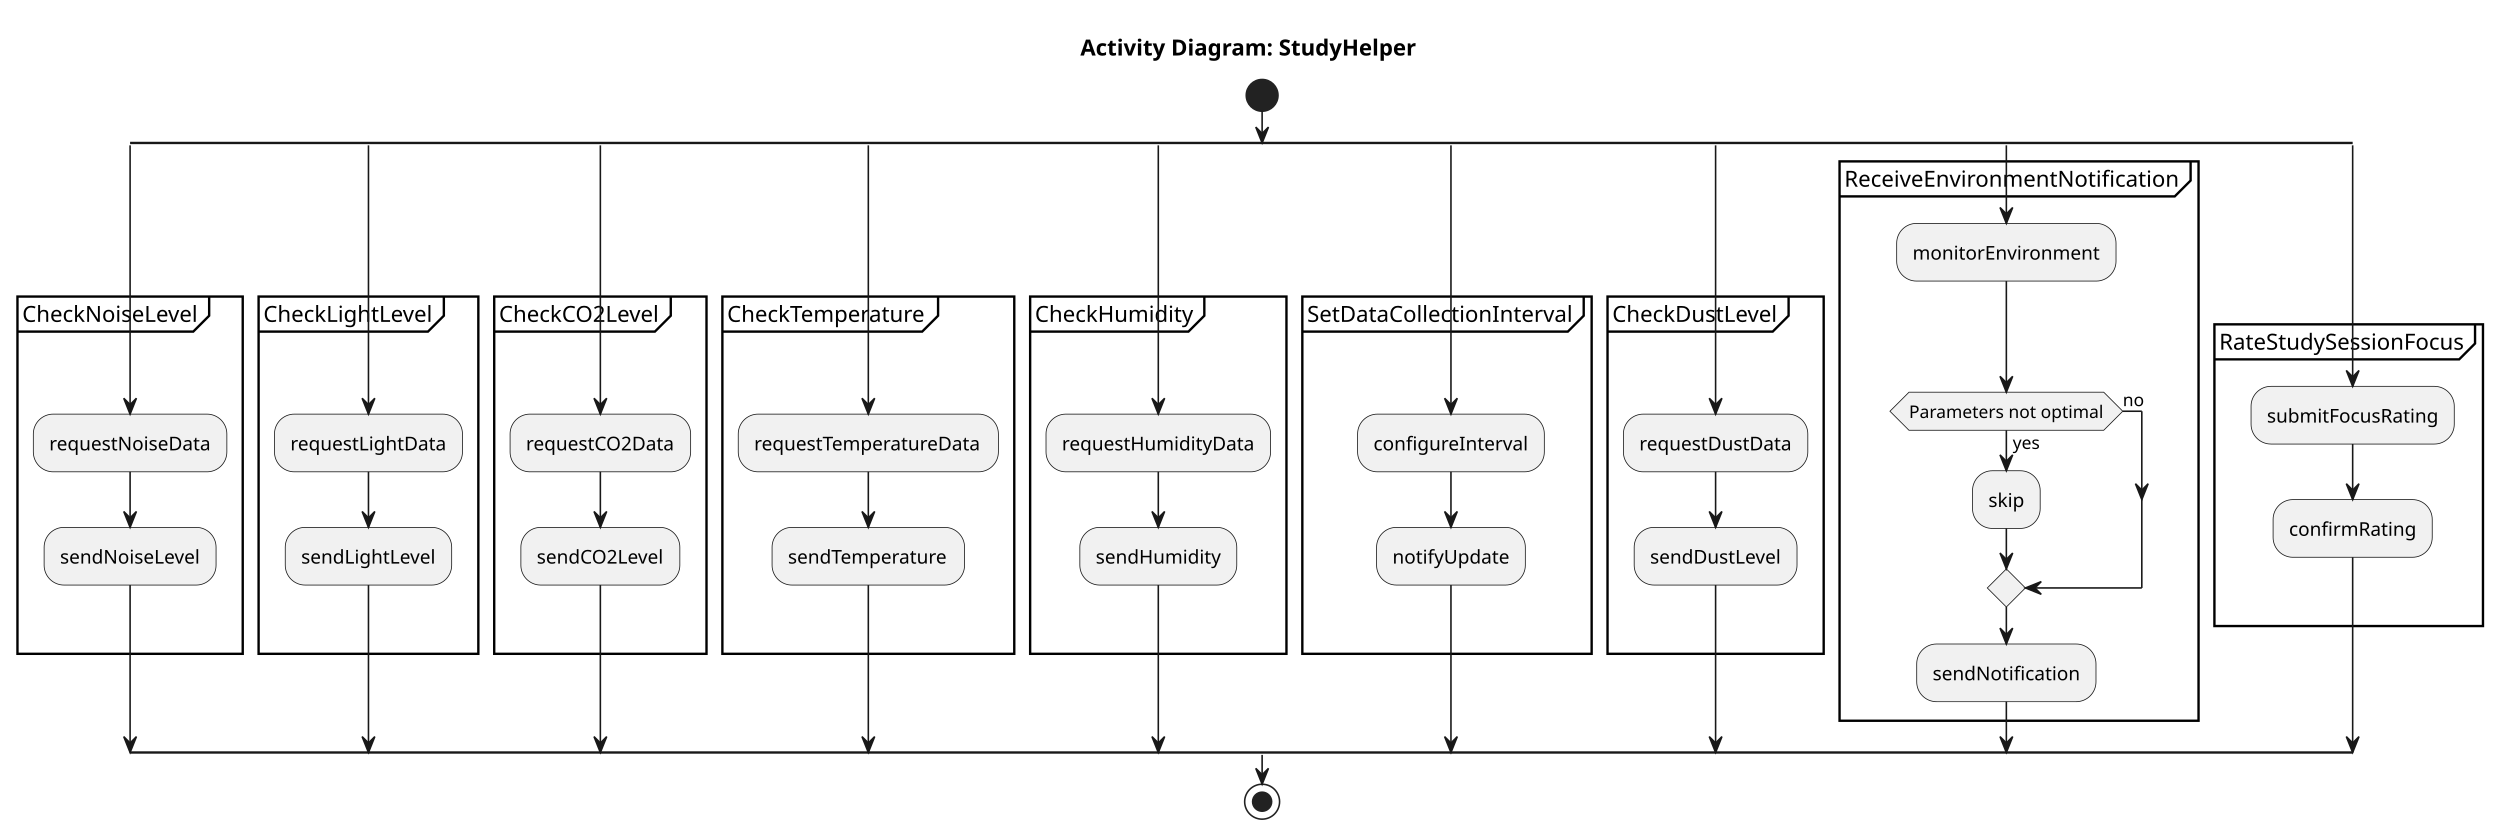
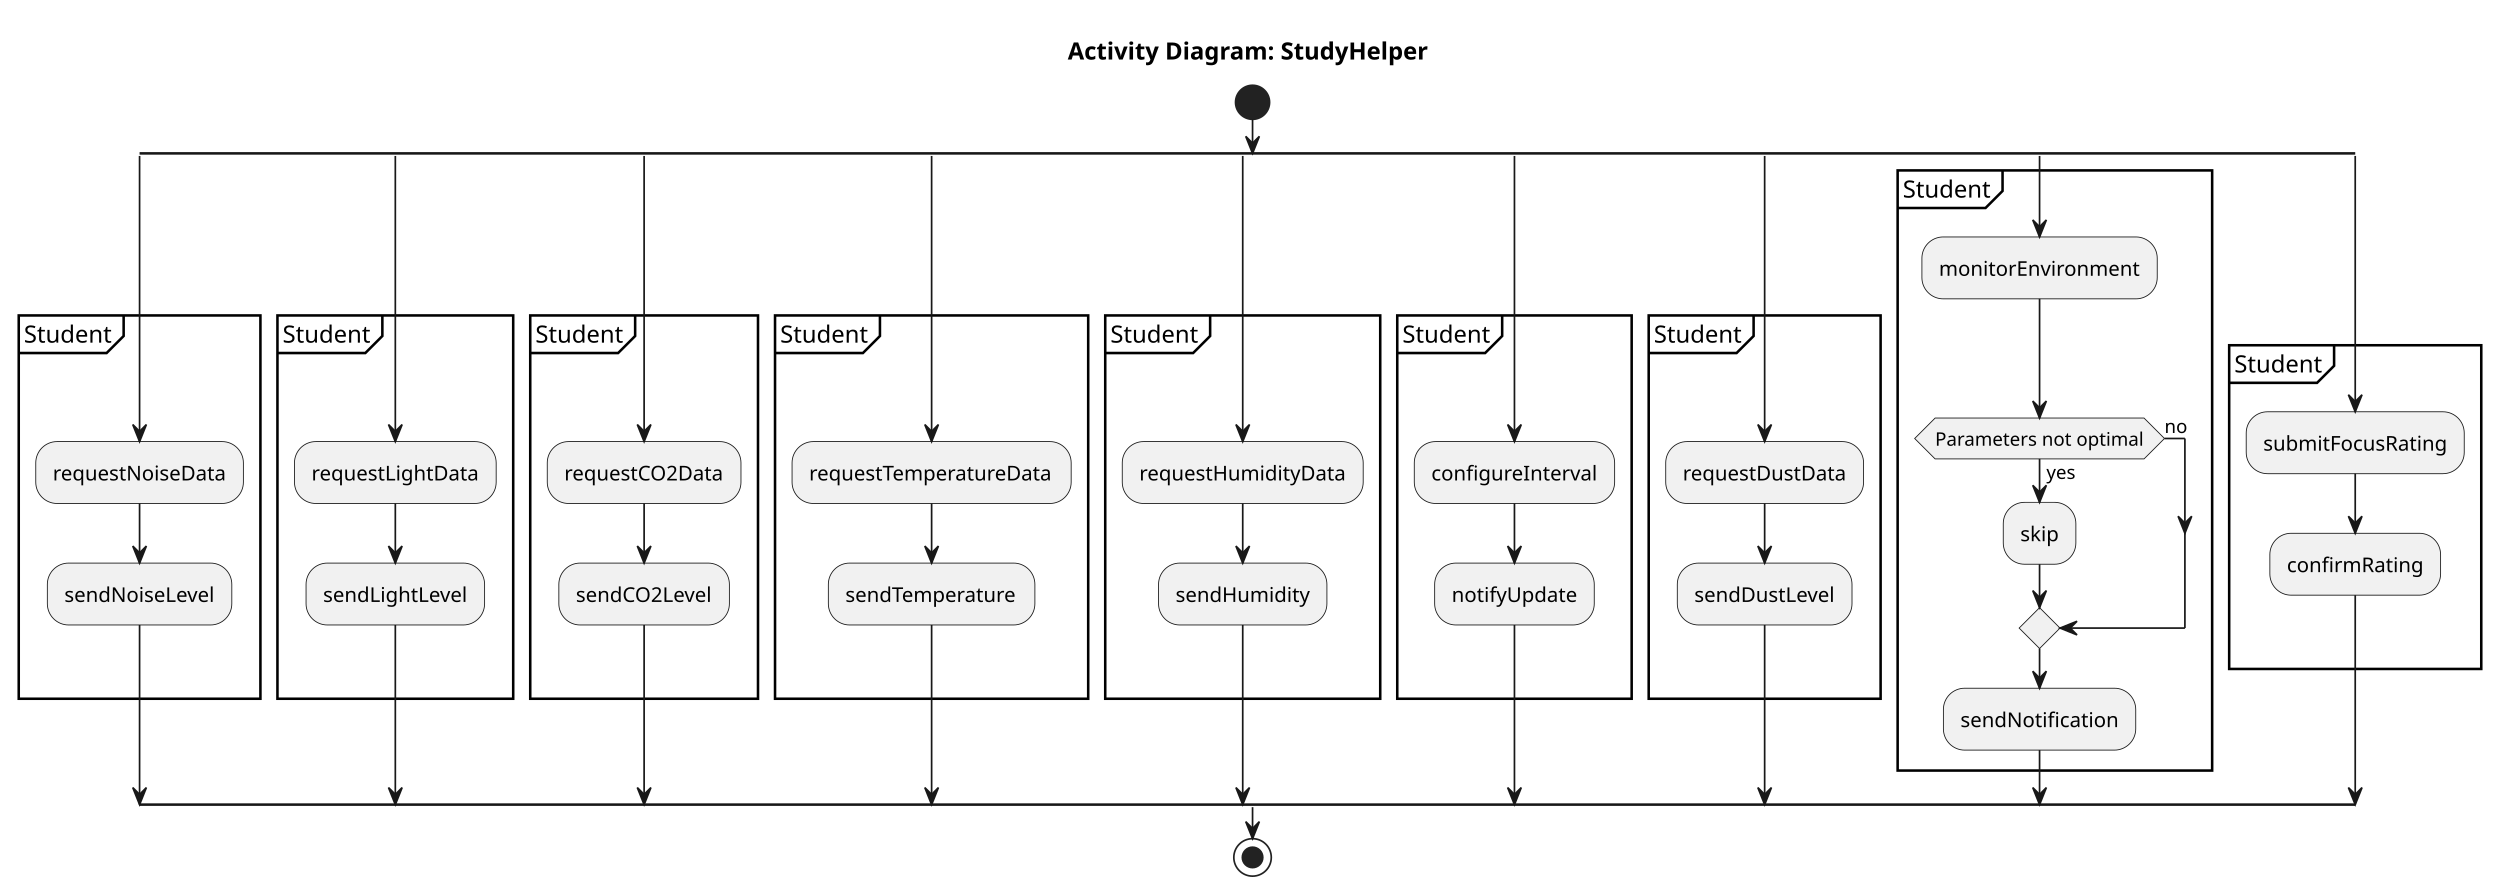
- <svg xmlns="http://www.w3.org/2000/svg" contentStyleType="text/css" data-diagram-type="ACTIVITY" height="527px" preserveAspectRatio="none" style="width:1575px;height:527px;background:#FFFFFF;" version="1.1" viewBox="0 0 1575 527" width="1575px" zoomAndPan="magnify">
+ <svg xmlns="http://www.w3.org/2000/svg" contentStyleType="text/css" data-diagram-type="ACTIVITY" height="525px" preserveAspectRatio="none" style="width:1468px;height:525px;background:#FFFFFF;" version="1.1" viewBox="0 0 1468 525" width="1468px" zoomAndPan="magnify">
  <defs />
  <g>
    <g class="title" data-source-line="3">
-       <text fill="#000000" font-family="sans-serif" font-size="14" font-weight="bold" lengthAdjust="spacing" textLength="211.035" x="680.621" y="34.966">Activity Diagram: StudyHelper</text>
+       <text fill="#000000" font-family="sans-serif" font-size="14" font-weight="bold" lengthAdjust="spacing" textLength="211.035" x="626.982" y="34.966">Activity Diagram: StudyHelper</text>
    </g>
-     <ellipse cx="795.138" cy="60.068" fill="#222222" rx="10" ry="10" style="stroke:#222222;stroke-width:1;" />
-     <line style="stroke:#181818;stroke-width:1.5;" x1="81.958" x2="1482.179" y1="90.068" y2="90.068" />
-     <rect fill="none" height="225.075" style="stroke:#000000;stroke-width:1.5;" width="141.917" x="11" y="186.833" />
-     <path d="M131.768,186.833 L131.768,198.901 L121.767,208.901 L11,208.901" fill="none" style="stroke:#000000;stroke-width:1.5;" />
-     <text fill="#000000" font-family="sans-serif" font-size="14" lengthAdjust="spacing" textLength="110.767" x="14" y="202.799">CheckNoiseLevel</text>
-     <rect fill="#F1F1F1" height="36.344" rx="12.5" ry="12.5" style="stroke:#181818;stroke-width:0.5;" width="121.917" x="21" y="260.901" />
-     <text fill="#000000" font-family="sans-serif" font-size="12" lengthAdjust="spacing" textLength="101.917" x="31" y="283.729">requestNoiseData</text>
-     <rect fill="#F1F1F1" height="36.344" rx="12.5" ry="12.5" style="stroke:#181818;stroke-width:0.5;" width="108.321" x="27.798" y="332.245" />
-     <text fill="#000000" font-family="sans-serif" font-size="12" lengthAdjust="spacing" textLength="88.321" x="37.798" y="355.073">sendNoiseLevel</text>
-     <rect fill="none" height="225.075" style="stroke:#000000;stroke-width:1.5;" width="138.437" x="162.917" y="186.833" />
-     <path d="M279.624,186.833 L279.624,198.901 L269.624,208.901 L162.917,208.901" fill="none" style="stroke:#000000;stroke-width:1.5;" />
-     <text fill="#000000" font-family="sans-serif" font-size="14" lengthAdjust="spacing" textLength="106.708" x="165.917" y="202.799">CheckLightLevel</text>
-     <rect fill="#F1F1F1" height="36.344" rx="12.5" ry="12.5" style="stroke:#181818;stroke-width:0.5;" width="118.437" x="172.917" y="260.901" />
-     <text fill="#000000" font-family="sans-serif" font-size="12" lengthAdjust="spacing" textLength="98.437" x="182.917" y="283.729">requestLightData</text>
-     <rect fill="#F1F1F1" height="36.344" rx="12.5" ry="12.5" style="stroke:#181818;stroke-width:0.5;" width="104.841" x="179.715" y="332.245" />
-     <text fill="#000000" font-family="sans-serif" font-size="12" lengthAdjust="spacing" textLength="84.841" x="189.715" y="355.073">sendLightLevel</text>
-     <rect fill="none" height="225.075" style="stroke:#000000;stroke-width:1.5;" width="133.745" x="311.353" y="186.833" />
-     <path d="M422.587,186.833 L422.587,198.901 L412.587,208.901 L311.353,208.901" fill="none" style="stroke:#000000;stroke-width:1.5;" />
-     <text fill="#000000" font-family="sans-serif" font-size="14" lengthAdjust="spacing" textLength="101.234" x="314.353" y="202.799">CheckCO2Level</text>
-     <rect fill="#F1F1F1" height="36.344" rx="12.5" ry="12.5" style="stroke:#181818;stroke-width:0.5;" width="113.745" x="321.353" y="260.901" />
-     <text fill="#000000" font-family="sans-serif" font-size="12" lengthAdjust="spacing" textLength="93.745" x="331.353" y="283.729">requestCO2Data</text>
-     <rect fill="#F1F1F1" height="36.344" rx="12.5" ry="12.5" style="stroke:#181818;stroke-width:0.5;" width="100.149" x="328.151" y="332.245" />
-     <text fill="#000000" font-family="sans-serif" font-size="12" lengthAdjust="spacing" textLength="80.149" x="338.151" y="355.073">sendCO2Level</text>
-     <rect fill="none" height="225.075" style="stroke:#000000;stroke-width:1.5;" width="183.893" x="455.098" y="186.833" />
-     <path d="M590.986,186.833 L590.986,198.901 L580.986,208.901 L455.098,208.901" fill="none" style="stroke:#000000;stroke-width:1.5;" />
-     <text fill="#000000" font-family="sans-serif" font-size="14" lengthAdjust="spacing" textLength="125.888" x="458.098" y="202.799">CheckTemperature</text>
-     <rect fill="#F1F1F1" height="36.344" rx="12.5" ry="12.5" style="stroke:#181818;stroke-width:0.5;" width="163.893" x="465.098" y="260.901" />
-     <text fill="#000000" font-family="sans-serif" font-size="12" lengthAdjust="spacing" textLength="143.893" x="475.098" y="283.729">requestTemperatureData</text>
-     <rect fill="#F1F1F1" height="36.344" rx="12.5" ry="12.5" style="stroke:#181818;stroke-width:0.5;" width="121.281" x="486.404" y="332.245" />
-     <text fill="#000000" font-family="sans-serif" font-size="12" lengthAdjust="spacing" textLength="101.281" x="496.404" y="355.073">sendTemperature</text>
-     <rect fill="none" height="225.075" style="stroke:#000000;stroke-width:1.5;" width="161.477" x="648.991" y="186.833" />
-     <path d="M758.727,186.833 L758.727,198.901 L748.727,208.901 L648.991,208.901" fill="none" style="stroke:#000000;stroke-width:1.5;" />
-     <text fill="#000000" font-family="sans-serif" font-size="14" lengthAdjust="spacing" textLength="99.736" x="651.991" y="202.799">CheckHumidity</text>
-     <rect fill="#F1F1F1" height="36.344" rx="12.5" ry="12.5" style="stroke:#181818;stroke-width:0.5;" width="141.477" x="658.991" y="260.901" />
-     <text fill="#000000" font-family="sans-serif" font-size="12" lengthAdjust="spacing" textLength="121.477" x="668.991" y="283.729">requestHumidityData</text>
-     <rect fill="#F1F1F1" height="36.344" rx="12.5" ry="12.5" style="stroke:#181818;stroke-width:0.5;" width="98.865" x="680.297" y="332.245" />
-     <text fill="#000000" font-family="sans-serif" font-size="12" lengthAdjust="spacing" textLength="78.865" x="690.297" y="355.073">sendHumidity</text>
-     <rect fill="none" height="225.075" style="stroke:#000000;stroke-width:1.5;" width="182.271" x="820.468" y="186.833" />
-     <path d="M997.739,186.833 L997.739,198.901 L987.739,208.901 L820.468,208.901" fill="none" style="stroke:#000000;stroke-width:1.5;" />
-     <text fill="#000000" font-family="sans-serif" font-size="14" lengthAdjust="spacing" textLength="167.271" x="823.468" y="202.799">SetDataCollectionInterval</text>
-     <rect fill="#F1F1F1" height="36.344" rx="12.5" ry="12.5" style="stroke:#181818;stroke-width:0.5;" width="117.645" x="855.281" y="260.901" />
-     <text fill="#000000" font-family="sans-serif" font-size="12" lengthAdjust="spacing" textLength="97.645" x="865.281" y="283.729">configureInterval</text>
-     <rect fill="#F1F1F1" height="36.344" rx="12.5" ry="12.5" style="stroke:#181818;stroke-width:0.5;" width="93.716" x="867.245" y="332.245" />
-     <text fill="#000000" font-family="sans-serif" font-size="12" lengthAdjust="spacing" textLength="73.716" x="877.245" y="355.073">notifyUpdate</text>
-     <rect fill="none" height="225.075" style="stroke:#000000;stroke-width:1.5;" width="136.181" x="1012.739" y="186.833" />
-     <path d="M1126.815,186.833 L1126.815,198.901 L1116.815,208.901 L1012.739,208.901" fill="none" style="stroke:#000000;stroke-width:1.5;" />
-     <text fill="#000000" font-family="sans-serif" font-size="14" lengthAdjust="spacing" textLength="104.076" x="1015.739" y="202.799">CheckDustLevel</text>
-     <rect fill="#F1F1F1" height="36.344" rx="12.5" ry="12.5" style="stroke:#181818;stroke-width:0.5;" width="116.181" x="1022.739" y="260.901" />
-     <text fill="#000000" font-family="sans-serif" font-size="12" lengthAdjust="spacing" textLength="96.181" x="1032.739" y="283.729">requestDustData</text>
-     <rect fill="#F1F1F1" height="36.344" rx="12.5" ry="12.5" style="stroke:#181818;stroke-width:0.5;" width="102.585" x="1029.537" y="332.245" />
-     <text fill="#000000" font-family="sans-serif" font-size="12" lengthAdjust="spacing" textLength="82.585" x="1039.537" y="355.073">sendDustLevel</text>
-     <rect fill="none" height="352.401" style="stroke:#000000;stroke-width:1.5;" width="226.161" x="1158.92" y="101.67" />
-     <path d="M1380.081,101.67 L1380.081,113.738 L1370.081,123.738 L1158.92,123.738" fill="none" style="stroke:#000000;stroke-width:1.5;" />
-     <text fill="#000000" font-family="sans-serif" font-size="14" lengthAdjust="spacing" textLength="211.161" x="1161.92" y="117.636">ReceiveEnvironmentNotification</text>
-     <rect fill="#F1F1F1" height="36.344" rx="12.5" ry="12.5" style="stroke:#181818;stroke-width:0.5;" width="138.189" x="1194.906" y="140.738" />
-     <text fill="#000000" font-family="sans-serif" font-size="12" lengthAdjust="spacing" textLength="118.189" x="1204.906" y="163.566">monitorEnvironment</text>
-     <rect fill="#F1F1F1" height="36.344" rx="12.5" ry="12.5" style="stroke:#181818;stroke-width:0.5;" width="42.632" x="1242.684" y="296.573" />
-     <text fill="#000000" font-family="sans-serif" font-size="12" lengthAdjust="spacing" textLength="22.632" x="1252.684" y="319.401">skip</text>
-     <polygon fill="#F1F1F1" points="1202.659,247.082,1325.342,247.082,1337.342,259.082,1325.342,271.082,1202.659,271.082,1190.659,259.082,1202.659,247.082" style="stroke:#181818;stroke-width:0.5;" />
-     <text fill="#000000" font-family="sans-serif" font-size="11" lengthAdjust="spacing" textLength="17.083" x="1268.001" y="282.841">yes</text>
-     <text fill="#000000" font-family="sans-serif" font-size="11" lengthAdjust="spacing" textLength="122.682" x="1202.659" y="263.35">Parameters not optimal</text>
-     <text fill="#000000" font-family="sans-serif" font-size="11" lengthAdjust="spacing" textLength="13.453" x="1337.342" y="255.859">no</text>
-     <polygon fill="#F1F1F1" points="1264.001,358.408,1276.001,370.408,1264.001,382.408,1252.001,370.408,1264.001,358.408" style="stroke:#181818;stroke-width:0.5;" />
-     <rect fill="#F1F1F1" height="36.344" rx="12.5" ry="12.5" style="stroke:#181818;stroke-width:0.5;" width="112.941" x="1207.53" y="405.727" />
-     <text fill="#000000" font-family="sans-serif" font-size="12" lengthAdjust="spacing" textLength="92.941" x="1217.53" y="428.555">sendNotification</text>
-     <rect fill="none" height="190.075" style="stroke:#000000;stroke-width:1.5;" width="169.195" x="1395.081" y="204.333" />
-     <path d="M1559.276,204.333 L1559.276,216.401 L1549.276,226.401 L1395.081,226.401" fill="none" style="stroke:#000000;stroke-width:1.5;" />
-     <text fill="#000000" font-family="sans-serif" font-size="14" lengthAdjust="spacing" textLength="154.195" x="1398.081" y="220.299">RateStudySessionFocus</text>
-     <rect fill="#F1F1F1" height="36.344" rx="12.5" ry="12.5" style="stroke:#181818;stroke-width:0.5;" width="128.025" x="1418.166" y="243.401" />
-     <text fill="#000000" font-family="sans-serif" font-size="12" lengthAdjust="spacing" textLength="108.025" x="1428.166" y="266.229">submitFocusRating</text>
-     <rect fill="#F1F1F1" height="36.344" rx="12.5" ry="12.5" style="stroke:#181818;stroke-width:0.5;" width="100.257" x="1432.051" y="314.745" />
-     <text fill="#000000" font-family="sans-serif" font-size="12" lengthAdjust="spacing" textLength="80.257" x="1442.051" y="337.573">confirmRating</text>
-     <line style="stroke:#181818;stroke-width:1.5;" x1="81.958" x2="1482.179" y1="474.071" y2="474.071" />
-     <ellipse cx="795.138" cy="505.071" fill="none" rx="11" ry="11" style="stroke:#222222;stroke-width:1;" />
-     <ellipse cx="795.138" cy="505.071" fill="#222222" rx="6" ry="6" style="stroke:#222222;stroke-width:1;" />
-     <line style="stroke:#181818;stroke-width:1;" x1="81.958" x2="81.958" y1="91.568" y2="260.901" />
-     <polygon fill="#181818" points="77.958,250.901,81.958,260.901,85.958,250.901,81.958,254.901" style="stroke:#181818;stroke-width:1;" />
-     <line style="stroke:#181818;stroke-width:1;" x1="81.958" x2="81.958" y1="297.245" y2="332.245" />
-     <polygon fill="#181818" points="77.958,322.245,81.958,332.245,85.958,322.245,81.958,326.245" style="stroke:#181818;stroke-width:1;" />
-     <line style="stroke:#181818;stroke-width:1;" x1="81.958" x2="81.958" y1="368.589" y2="474.071" />
-     <polygon fill="#181818" points="77.958,464.071,81.958,474.071,85.958,464.071,81.958,468.071" style="stroke:#181818;stroke-width:1;" />
-     <line style="stroke:#181818;stroke-width:1;" x1="232.135" x2="232.135" y1="91.568" y2="260.901" />
-     <polygon fill="#181818" points="228.135,250.901,232.135,260.901,236.135,250.901,232.135,254.901" style="stroke:#181818;stroke-width:1;" />
-     <line style="stroke:#181818;stroke-width:1;" x1="232.135" x2="232.135" y1="297.245" y2="332.245" />
-     <polygon fill="#181818" points="228.135,322.245,232.135,332.245,236.135,322.245,232.135,326.245" style="stroke:#181818;stroke-width:1;" />
-     <line style="stroke:#181818;stroke-width:1;" x1="232.135" x2="232.135" y1="368.589" y2="474.071" />
-     <polygon fill="#181818" points="228.135,464.071,232.135,474.071,236.135,464.071,232.135,468.071" style="stroke:#181818;stroke-width:1;" />
-     <line style="stroke:#181818;stroke-width:1;" x1="378.226" x2="378.226" y1="91.568" y2="260.901" />
-     <polygon fill="#181818" points="374.226,250.901,378.226,260.901,382.226,250.901,378.226,254.901" style="stroke:#181818;stroke-width:1;" />
-     <line style="stroke:#181818;stroke-width:1;" x1="378.226" x2="378.226" y1="297.245" y2="332.245" />
-     <polygon fill="#181818" points="374.226,322.245,378.226,332.245,382.226,322.245,378.226,326.245" style="stroke:#181818;stroke-width:1;" />
-     <line style="stroke:#181818;stroke-width:1;" x1="378.226" x2="378.226" y1="368.589" y2="474.071" />
-     <polygon fill="#181818" points="374.226,464.071,378.226,474.071,382.226,464.071,378.226,468.071" style="stroke:#181818;stroke-width:1;" />
-     <line style="stroke:#181818;stroke-width:1;" x1="547.045" x2="547.045" y1="91.568" y2="260.901" />
-     <polygon fill="#181818" points="543.045,250.901,547.045,260.901,551.045,250.901,547.045,254.901" style="stroke:#181818;stroke-width:1;" />
-     <line style="stroke:#181818;stroke-width:1;" x1="547.045" x2="547.045" y1="297.245" y2="332.245" />
-     <polygon fill="#181818" points="543.045,322.245,547.045,332.245,551.045,322.245,547.045,326.245" style="stroke:#181818;stroke-width:1;" />
-     <line style="stroke:#181818;stroke-width:1;" x1="547.045" x2="547.045" y1="368.589" y2="474.071" />
-     <polygon fill="#181818" points="543.045,464.071,547.045,474.071,551.045,464.071,547.045,468.071" style="stroke:#181818;stroke-width:1;" />
-     <line style="stroke:#181818;stroke-width:1;" x1="729.73" x2="729.73" y1="91.568" y2="260.901" />
-     <polygon fill="#181818" points="725.73,250.901,729.73,260.901,733.73,250.901,729.73,254.901" style="stroke:#181818;stroke-width:1;" />
-     <line style="stroke:#181818;stroke-width:1;" x1="729.73" x2="729.73" y1="297.245" y2="332.245" />
-     <polygon fill="#181818" points="725.73,322.245,729.73,332.245,733.73,322.245,729.73,326.245" style="stroke:#181818;stroke-width:1;" />
-     <line style="stroke:#181818;stroke-width:1;" x1="729.73" x2="729.73" y1="368.589" y2="474.071" />
-     <polygon fill="#181818" points="725.73,464.071,729.73,474.071,733.73,464.071,729.73,468.071" style="stroke:#181818;stroke-width:1;" />
-     <line style="stroke:#181818;stroke-width:1;" x1="914.104" x2="914.104" y1="91.568" y2="260.901" />
-     <polygon fill="#181818" points="910.104,250.901,914.104,260.901,918.104,250.901,914.104,254.901" style="stroke:#181818;stroke-width:1;" />
-     <line style="stroke:#181818;stroke-width:1;" x1="914.104" x2="914.104" y1="297.245" y2="332.245" />
-     <polygon fill="#181818" points="910.104,322.245,914.104,332.245,918.104,322.245,914.104,326.245" style="stroke:#181818;stroke-width:1;" />
-     <line style="stroke:#181818;stroke-width:1;" x1="914.104" x2="914.104" y1="368.589" y2="474.071" />
-     <polygon fill="#181818" points="910.104,464.071,914.104,474.071,918.104,464.071,914.104,468.071" style="stroke:#181818;stroke-width:1;" />
-     <line style="stroke:#181818;stroke-width:1;" x1="1080.83" x2="1080.83" y1="91.568" y2="260.901" />
-     <polygon fill="#181818" points="1076.83,250.901,1080.83,260.901,1084.83,250.901,1080.83,254.901" style="stroke:#181818;stroke-width:1;" />
-     <line style="stroke:#181818;stroke-width:1;" x1="1080.83" x2="1080.83" y1="297.245" y2="332.245" />
-     <polygon fill="#181818" points="1076.83,322.245,1080.83,332.245,1084.83,322.245,1080.83,326.245" style="stroke:#181818;stroke-width:1;" />
-     <line style="stroke:#181818;stroke-width:1;" x1="1080.83" x2="1080.83" y1="368.589" y2="474.071" />
-     <polygon fill="#181818" points="1076.83,464.071,1080.83,474.071,1084.83,464.071,1080.83,468.071" style="stroke:#181818;stroke-width:1;" />
-     <line style="stroke:#181818;stroke-width:1;" x1="1264.001" x2="1264.001" y1="177.082" y2="247.082" />
-     <polygon fill="#181818" points="1260.001,237.082,1264.001,247.082,1268.001,237.082,1264.001,241.082" style="stroke:#181818;stroke-width:1;" />
-     <line style="stroke:#181818;stroke-width:1;" x1="1264.001" x2="1264.001" y1="271.082" y2="296.573" />
-     <polygon fill="#181818" points="1260.001,286.573,1264.001,296.573,1268.001,286.573,1264.001,290.573" style="stroke:#181818;stroke-width:1;" />
-     <line style="stroke:#181818;stroke-width:1;" x1="1337.342" x2="1349.342" y1="259.082" y2="259.082" />
-     <polygon fill="#181818" points="1345.342,304.745,1349.342,314.745,1353.342,304.745,1349.342,308.745" style="stroke:#181818;stroke-width:1;" />
-     <line style="stroke:#181818;stroke-width:1;" x1="1349.342" x2="1349.342" y1="259.082" y2="370.408" />
-     <line style="stroke:#181818;stroke-width:1;" x1="1349.342" x2="1276.001" y1="370.408" y2="370.408" />
-     <polygon fill="#181818" points="1286.001,366.408,1276.001,370.408,1286.001,374.408,1282.001,370.408" style="stroke:#181818;stroke-width:1;" />
-     <line style="stroke:#181818;stroke-width:1;" x1="1264.001" x2="1264.001" y1="332.917" y2="358.408" />
-     <polygon fill="#181818" points="1260.001,348.408,1264.001,358.408,1268.001,348.408,1264.001,352.408" style="stroke:#181818;stroke-width:1;" />
-     <line style="stroke:#181818;stroke-width:1;" x1="1264.001" x2="1264.001" y1="382.408" y2="405.727" />
-     <polygon fill="#181818" points="1260.001,395.727,1264.001,405.727,1268.001,395.727,1264.001,399.727" style="stroke:#181818;stroke-width:1;" />
-     <line style="stroke:#181818;stroke-width:1;" x1="1264.001" x2="1264.001" y1="442.071" y2="474.071" />
-     <polygon fill="#181818" points="1260.001,464.071,1264.001,474.071,1268.001,464.071,1264.001,468.071" style="stroke:#181818;stroke-width:1;" />
-     <line style="stroke:#181818;stroke-width:1;" x1="1482.179" x2="1482.179" y1="279.745" y2="314.745" />
-     <polygon fill="#181818" points="1478.179,304.745,1482.179,314.745,1486.179,304.745,1482.179,308.745" style="stroke:#181818;stroke-width:1;" />
-     <line style="stroke:#181818;stroke-width:1;" x1="1482.179" x2="1482.179" y1="351.089" y2="474.071" />
-     <polygon fill="#181818" points="1478.179,464.071,1482.179,474.071,1486.179,464.071,1482.179,468.071" style="stroke:#181818;stroke-width:1;" />
-     <line style="stroke:#181818;stroke-width:1;" x1="1264.001" x2="1264.001" y1="91.568" y2="140.738" />
-     <polygon fill="#181818" points="1260.001,130.738,1264.001,140.738,1268.001,130.738,1264.001,134.738" style="stroke:#181818;stroke-width:1;" />
-     <line style="stroke:#181818;stroke-width:1;" x1="1482.179" x2="1482.179" y1="91.568" y2="243.401" />
-     <polygon fill="#181818" points="1478.179,233.401,1482.179,243.401,1486.179,233.401,1482.179,237.401" style="stroke:#181818;stroke-width:1;" />
-     <line style="stroke:#181818;stroke-width:1;" x1="795.138" x2="795.138" y1="70.068" y2="90.068" />
-     <polygon fill="#181818" points="791.138,80.068,795.138,90.068,799.138,80.068,795.138,84.068" style="stroke:#181818;stroke-width:1;" />
-     <line style="stroke:#181818;stroke-width:1;" x1="795.138" x2="795.138" y1="475.571" y2="494.071" />
-     <polygon fill="#181818" points="791.138,484.071,795.138,494.071,799.138,484.071,795.138,488.071" style="stroke:#181818;stroke-width:1;" />
+     <ellipse cx="735.5" cy="60.068" fill="#222222" rx="10" ry="10" style="stroke:#222222;stroke-width:1;" />
+     <line style="stroke:#181818;stroke-width:1.5;" x1="81.958" x2="1382.988" y1="90.068" y2="90.068" />
+     <rect fill="none" height="225.075" style="stroke:#000000;stroke-width:1.5;" width="141.917" x="11" y="185.231" />
+     <path d="M72.604,185.231 L72.604,197.299 L62.604,207.299 L11,207.299" fill="none" style="stroke:#000000;stroke-width:1.5;" />
+     <text fill="#000000" font-family="sans-serif" font-size="14" lengthAdjust="spacing" textLength="51.604" x="14" y="201.197">Student</text>
+     <rect fill="#F1F1F1" height="36.344" rx="12.5" ry="12.5" style="stroke:#181818;stroke-width:0.5;" width="121.917" x="21" y="259.299" />
+     <text fill="#000000" font-family="sans-serif" font-size="12" lengthAdjust="spacing" textLength="101.917" x="31" y="282.127">requestNoiseData</text>
+     <rect fill="#F1F1F1" height="36.344" rx="12.5" ry="12.5" style="stroke:#181818;stroke-width:0.5;" width="108.321" x="27.798" y="330.643" />
+     <text fill="#000000" font-family="sans-serif" font-size="12" lengthAdjust="spacing" textLength="88.321" x="37.798" y="353.471">sendNoiseLevel</text>
+     <rect fill="none" height="225.075" style="stroke:#000000;stroke-width:1.5;" width="138.437" x="162.917" y="185.231" />
+     <path d="M224.52,185.231 L224.52,197.299 L214.52,207.299 L162.917,207.299" fill="none" style="stroke:#000000;stroke-width:1.5;" />
+     <text fill="#000000" font-family="sans-serif" font-size="14" lengthAdjust="spacing" textLength="51.604" x="165.917" y="201.197">Student</text>
+     <rect fill="#F1F1F1" height="36.344" rx="12.5" ry="12.5" style="stroke:#181818;stroke-width:0.5;" width="118.437" x="172.917" y="259.299" />
+     <text fill="#000000" font-family="sans-serif" font-size="12" lengthAdjust="spacing" textLength="98.437" x="182.917" y="282.127">requestLightData</text>
+     <rect fill="#F1F1F1" height="36.344" rx="12.5" ry="12.5" style="stroke:#181818;stroke-width:0.5;" width="104.841" x="179.715" y="330.643" />
+     <text fill="#000000" font-family="sans-serif" font-size="12" lengthAdjust="spacing" textLength="84.841" x="189.715" y="353.471">sendLightLevel</text>
+     <rect fill="none" height="225.075" style="stroke:#000000;stroke-width:1.5;" width="133.745" x="311.353" y="185.231" />
+     <path d="M372.957,185.231 L372.957,197.299 L362.957,207.299 L311.353,207.299" fill="none" style="stroke:#000000;stroke-width:1.5;" />
+     <text fill="#000000" font-family="sans-serif" font-size="14" lengthAdjust="spacing" textLength="51.604" x="314.353" y="201.197">Student</text>
+     <rect fill="#F1F1F1" height="36.344" rx="12.5" ry="12.5" style="stroke:#181818;stroke-width:0.5;" width="113.745" x="321.353" y="259.299" />
+     <text fill="#000000" font-family="sans-serif" font-size="12" lengthAdjust="spacing" textLength="93.745" x="331.353" y="282.127">requestCO2Data</text>
+     <rect fill="#F1F1F1" height="36.344" rx="12.5" ry="12.5" style="stroke:#181818;stroke-width:0.5;" width="100.149" x="328.151" y="330.643" />
+     <text fill="#000000" font-family="sans-serif" font-size="12" lengthAdjust="spacing" textLength="80.149" x="338.151" y="353.471">sendCO2Level</text>
+     <rect fill="none" height="225.075" style="stroke:#000000;stroke-width:1.5;" width="183.893" x="455.098" y="185.231" />
+     <path d="M516.702,185.231 L516.702,197.299 L506.702,207.299 L455.098,207.299" fill="none" style="stroke:#000000;stroke-width:1.5;" />
+     <text fill="#000000" font-family="sans-serif" font-size="14" lengthAdjust="spacing" textLength="51.604" x="458.098" y="201.197">Student</text>
+     <rect fill="#F1F1F1" height="36.344" rx="12.5" ry="12.5" style="stroke:#181818;stroke-width:0.5;" width="163.893" x="465.098" y="259.299" />
+     <text fill="#000000" font-family="sans-serif" font-size="12" lengthAdjust="spacing" textLength="143.893" x="475.098" y="282.127">requestTemperatureData</text>
+     <rect fill="#F1F1F1" height="36.344" rx="12.5" ry="12.5" style="stroke:#181818;stroke-width:0.5;" width="121.281" x="486.404" y="330.643" />
+     <text fill="#000000" font-family="sans-serif" font-size="12" lengthAdjust="spacing" textLength="101.281" x="496.404" y="353.471">sendTemperature</text>
+     <rect fill="none" height="225.075" style="stroke:#000000;stroke-width:1.5;" width="161.477" x="648.991" y="185.231" />
+     <path d="M710.595,185.231 L710.595,197.299 L700.595,207.299 L648.991,207.299" fill="none" style="stroke:#000000;stroke-width:1.5;" />
+     <text fill="#000000" font-family="sans-serif" font-size="14" lengthAdjust="spacing" textLength="51.604" x="651.991" y="201.197">Student</text>
+     <rect fill="#F1F1F1" height="36.344" rx="12.5" ry="12.5" style="stroke:#181818;stroke-width:0.5;" width="141.477" x="658.991" y="259.299" />
+     <text fill="#000000" font-family="sans-serif" font-size="12" lengthAdjust="spacing" textLength="121.477" x="668.991" y="282.127">requestHumidityData</text>
+     <rect fill="#F1F1F1" height="36.344" rx="12.5" ry="12.5" style="stroke:#181818;stroke-width:0.5;" width="98.865" x="680.297" y="330.643" />
+     <text fill="#000000" font-family="sans-serif" font-size="12" lengthAdjust="spacing" textLength="78.865" x="690.297" y="353.471">sendHumidity</text>
+     <rect fill="none" height="225.075" style="stroke:#000000;stroke-width:1.5;" width="137.645" x="820.468" y="185.231" />
+     <path d="M882.072,185.231 L882.072,197.299 L872.072,207.299 L820.468,207.299" fill="none" style="stroke:#000000;stroke-width:1.5;" />
+     <text fill="#000000" font-family="sans-serif" font-size="14" lengthAdjust="spacing" textLength="51.604" x="823.468" y="201.197">Student</text>
+     <rect fill="#F1F1F1" height="36.344" rx="12.5" ry="12.5" style="stroke:#181818;stroke-width:0.5;" width="117.645" x="830.468" y="259.299" />
+     <text fill="#000000" font-family="sans-serif" font-size="12" lengthAdjust="spacing" textLength="97.645" x="840.468" y="282.127">configureInterval</text>
+     <rect fill="#F1F1F1" height="36.344" rx="12.5" ry="12.5" style="stroke:#181818;stroke-width:0.5;" width="93.716" x="842.432" y="330.643" />
+     <text fill="#000000" font-family="sans-serif" font-size="12" lengthAdjust="spacing" textLength="73.716" x="852.432" y="353.471">notifyUpdate</text>
+     <rect fill="none" height="225.075" style="stroke:#000000;stroke-width:1.5;" width="136.181" x="968.113" y="185.231" />
+     <path d="M1029.716,185.231 L1029.716,197.299 L1019.716,207.299 L968.113,207.299" fill="none" style="stroke:#000000;stroke-width:1.5;" />
+     <text fill="#000000" font-family="sans-serif" font-size="14" lengthAdjust="spacing" textLength="51.604" x="971.113" y="201.197">Student</text>
+     <rect fill="#F1F1F1" height="36.344" rx="12.5" ry="12.5" style="stroke:#181818;stroke-width:0.5;" width="116.181" x="978.113" y="259.299" />
+     <text fill="#000000" font-family="sans-serif" font-size="12" lengthAdjust="spacing" textLength="96.181" x="988.113" y="282.127">requestDustData</text>
+     <rect fill="#F1F1F1" height="36.344" rx="12.5" ry="12.5" style="stroke:#181818;stroke-width:0.5;" width="102.585" x="984.911" y="330.643" />
+     <text fill="#000000" font-family="sans-serif" font-size="12" lengthAdjust="spacing" textLength="82.585" x="994.911" y="353.471">sendDustLevel</text>
+     <rect fill="none" height="352.401" style="stroke:#000000;stroke-width:1.5;" width="184.682" x="1114.293" y="100.068" />
+     <path d="M1175.897,100.068 L1175.897,112.136 L1165.897,122.136 L1114.293,122.136" fill="none" style="stroke:#000000;stroke-width:1.5;" />
+     <text fill="#000000" font-family="sans-serif" font-size="14" lengthAdjust="spacing" textLength="51.604" x="1117.293" y="116.034">Student</text>
+     <rect fill="#F1F1F1" height="36.344" rx="12.5" ry="12.5" style="stroke:#181818;stroke-width:0.5;" width="138.189" x="1128.54" y="139.136" />
+     <text fill="#000000" font-family="sans-serif" font-size="12" lengthAdjust="spacing" textLength="118.189" x="1138.54" y="161.964">monitorEnvironment</text>
+     <rect fill="#F1F1F1" height="36.344" rx="12.5" ry="12.5" style="stroke:#181818;stroke-width:0.5;" width="42.632" x="1176.318" y="294.971" />
+     <text fill="#000000" font-family="sans-serif" font-size="12" lengthAdjust="spacing" textLength="22.632" x="1186.318" y="317.799">skip</text>
+     <polygon fill="#F1F1F1" points="1136.293,245.48,1258.975,245.48,1270.975,257.48,1258.975,269.48,1136.293,269.48,1124.293,257.48,1136.293,245.48" style="stroke:#181818;stroke-width:0.5;" />
+     <text fill="#000000" font-family="sans-serif" font-size="11" lengthAdjust="spacing" textLength="17.083" x="1201.634" y="281.239">yes</text>
+     <text fill="#000000" font-family="sans-serif" font-size="11" lengthAdjust="spacing" textLength="122.682" x="1136.293" y="261.748">Parameters not optimal</text>
+     <text fill="#000000" font-family="sans-serif" font-size="11" lengthAdjust="spacing" textLength="13.453" x="1270.975" y="254.257">no</text>
+     <polygon fill="#F1F1F1" points="1197.634,356.806,1209.634,368.806,1197.634,380.806,1185.634,368.806,1197.634,356.806" style="stroke:#181818;stroke-width:0.5;" />
+     <rect fill="#F1F1F1" height="36.344" rx="12.5" ry="12.5" style="stroke:#181818;stroke-width:0.5;" width="112.941" x="1141.164" y="404.125" />
+     <text fill="#000000" font-family="sans-serif" font-size="12" lengthAdjust="spacing" textLength="92.941" x="1151.164" y="426.953">sendNotification</text>
+     <rect fill="none" height="190.075" style="stroke:#000000;stroke-width:1.5;" width="148.025" x="1308.975" y="202.731" />
+     <path d="M1370.579,202.731 L1370.579,214.799 L1360.579,224.799 L1308.975,224.799" fill="none" style="stroke:#000000;stroke-width:1.5;" />
+     <text fill="#000000" font-family="sans-serif" font-size="14" lengthAdjust="spacing" textLength="51.604" x="1311.975" y="218.697">Student</text>
+     <rect fill="#F1F1F1" height="36.344" rx="12.5" ry="12.5" style="stroke:#181818;stroke-width:0.5;" width="128.025" x="1318.975" y="241.799" />
+     <text fill="#000000" font-family="sans-serif" font-size="12" lengthAdjust="spacing" textLength="108.025" x="1328.975" y="264.627">submitFocusRating</text>
+     <rect fill="#F1F1F1" height="36.344" rx="12.5" ry="12.5" style="stroke:#181818;stroke-width:0.5;" width="100.257" x="1332.86" y="313.143" />
+     <text fill="#000000" font-family="sans-serif" font-size="12" lengthAdjust="spacing" textLength="80.257" x="1342.86" y="335.971">confirmRating</text>
+     <line style="stroke:#181818;stroke-width:1.5;" x1="81.958" x2="1382.988" y1="472.469" y2="472.469" />
+     <ellipse cx="735.5" cy="503.469" fill="none" rx="11" ry="11" style="stroke:#222222;stroke-width:1;" />
+     <ellipse cx="735.5" cy="503.469" fill="#222222" rx="6" ry="6" style="stroke:#222222;stroke-width:1;" />
+     <line style="stroke:#181818;stroke-width:1;" x1="81.958" x2="81.958" y1="91.568" y2="259.299" />
+     <polygon fill="#181818" points="77.958,249.299,81.958,259.299,85.958,249.299,81.958,253.299" style="stroke:#181818;stroke-width:1;" />
+     <line style="stroke:#181818;stroke-width:1;" x1="81.958" x2="81.958" y1="295.643" y2="330.643" />
+     <polygon fill="#181818" points="77.958,320.643,81.958,330.643,85.958,320.643,81.958,324.643" style="stroke:#181818;stroke-width:1;" />
+     <line style="stroke:#181818;stroke-width:1;" x1="81.958" x2="81.958" y1="366.987" y2="472.469" />
+     <polygon fill="#181818" points="77.958,462.469,81.958,472.469,85.958,462.469,81.958,466.469" style="stroke:#181818;stroke-width:1;" />
+     <line style="stroke:#181818;stroke-width:1;" x1="232.135" x2="232.135" y1="91.568" y2="259.299" />
+     <polygon fill="#181818" points="228.135,249.299,232.135,259.299,236.135,249.299,232.135,253.299" style="stroke:#181818;stroke-width:1;" />
+     <line style="stroke:#181818;stroke-width:1;" x1="232.135" x2="232.135" y1="295.643" y2="330.643" />
+     <polygon fill="#181818" points="228.135,320.643,232.135,330.643,236.135,320.643,232.135,324.643" style="stroke:#181818;stroke-width:1;" />
+     <line style="stroke:#181818;stroke-width:1;" x1="232.135" x2="232.135" y1="366.987" y2="472.469" />
+     <polygon fill="#181818" points="228.135,462.469,232.135,472.469,236.135,462.469,232.135,466.469" style="stroke:#181818;stroke-width:1;" />
+     <line style="stroke:#181818;stroke-width:1;" x1="378.226" x2="378.226" y1="91.568" y2="259.299" />
+     <polygon fill="#181818" points="374.226,249.299,378.226,259.299,382.226,249.299,378.226,253.299" style="stroke:#181818;stroke-width:1;" />
+     <line style="stroke:#181818;stroke-width:1;" x1="378.226" x2="378.226" y1="295.643" y2="330.643" />
+     <polygon fill="#181818" points="374.226,320.643,378.226,330.643,382.226,320.643,378.226,324.643" style="stroke:#181818;stroke-width:1;" />
+     <line style="stroke:#181818;stroke-width:1;" x1="378.226" x2="378.226" y1="366.987" y2="472.469" />
+     <polygon fill="#181818" points="374.226,462.469,378.226,472.469,382.226,462.469,378.226,466.469" style="stroke:#181818;stroke-width:1;" />
+     <line style="stroke:#181818;stroke-width:1;" x1="547.045" x2="547.045" y1="91.568" y2="259.299" />
+     <polygon fill="#181818" points="543.045,249.299,547.045,259.299,551.045,249.299,547.045,253.299" style="stroke:#181818;stroke-width:1;" />
+     <line style="stroke:#181818;stroke-width:1;" x1="547.045" x2="547.045" y1="295.643" y2="330.643" />
+     <polygon fill="#181818" points="543.045,320.643,547.045,330.643,551.045,320.643,547.045,324.643" style="stroke:#181818;stroke-width:1;" />
+     <line style="stroke:#181818;stroke-width:1;" x1="547.045" x2="547.045" y1="366.987" y2="472.469" />
+     <polygon fill="#181818" points="543.045,462.469,547.045,472.469,551.045,462.469,547.045,466.469" style="stroke:#181818;stroke-width:1;" />
+     <line style="stroke:#181818;stroke-width:1;" x1="729.73" x2="729.73" y1="91.568" y2="259.299" />
+     <polygon fill="#181818" points="725.73,249.299,729.73,259.299,733.73,249.299,729.73,253.299" style="stroke:#181818;stroke-width:1;" />
+     <line style="stroke:#181818;stroke-width:1;" x1="729.73" x2="729.73" y1="295.643" y2="330.643" />
+     <polygon fill="#181818" points="725.73,320.643,729.73,330.643,733.73,320.643,729.73,324.643" style="stroke:#181818;stroke-width:1;" />
+     <line style="stroke:#181818;stroke-width:1;" x1="729.73" x2="729.73" y1="366.987" y2="472.469" />
+     <polygon fill="#181818" points="725.73,462.469,729.73,472.469,733.73,462.469,729.73,466.469" style="stroke:#181818;stroke-width:1;" />
+     <line style="stroke:#181818;stroke-width:1;" x1="889.29" x2="889.29" y1="91.568" y2="259.299" />
+     <polygon fill="#181818" points="885.29,249.299,889.29,259.299,893.29,249.299,889.29,253.299" style="stroke:#181818;stroke-width:1;" />
+     <line style="stroke:#181818;stroke-width:1;" x1="889.29" x2="889.29" y1="295.643" y2="330.643" />
+     <polygon fill="#181818" points="885.29,320.643,889.29,330.643,893.29,320.643,889.29,324.643" style="stroke:#181818;stroke-width:1;" />
+     <line style="stroke:#181818;stroke-width:1;" x1="889.29" x2="889.29" y1="366.987" y2="472.469" />
+     <polygon fill="#181818" points="885.29,462.469,889.29,472.469,893.29,462.469,889.29,466.469" style="stroke:#181818;stroke-width:1;" />
+     <line style="stroke:#181818;stroke-width:1;" x1="1036.203" x2="1036.203" y1="91.568" y2="259.299" />
+     <polygon fill="#181818" points="1032.203,249.299,1036.203,259.299,1040.203,249.299,1036.203,253.299" style="stroke:#181818;stroke-width:1;" />
+     <line style="stroke:#181818;stroke-width:1;" x1="1036.203" x2="1036.203" y1="295.643" y2="330.643" />
+     <polygon fill="#181818" points="1032.203,320.643,1036.203,330.643,1040.203,320.643,1036.203,324.643" style="stroke:#181818;stroke-width:1;" />
+     <line style="stroke:#181818;stroke-width:1;" x1="1036.203" x2="1036.203" y1="366.987" y2="472.469" />
+     <polygon fill="#181818" points="1032.203,462.469,1036.203,472.469,1040.203,462.469,1036.203,466.469" style="stroke:#181818;stroke-width:1;" />
+     <line style="stroke:#181818;stroke-width:1;" x1="1197.634" x2="1197.634" y1="175.48" y2="245.48" />
+     <polygon fill="#181818" points="1193.634,235.48,1197.634,245.48,1201.634,235.48,1197.634,239.48" style="stroke:#181818;stroke-width:1;" />
+     <line style="stroke:#181818;stroke-width:1;" x1="1197.634" x2="1197.634" y1="269.48" y2="294.971" />
+     <polygon fill="#181818" points="1193.634,284.971,1197.634,294.971,1201.634,284.971,1197.634,288.971" style="stroke:#181818;stroke-width:1;" />
+     <line style="stroke:#181818;stroke-width:1;" x1="1270.975" x2="1282.975" y1="257.48" y2="257.48" />
+     <polygon fill="#181818" points="1278.975,303.143,1282.975,313.143,1286.975,303.143,1282.975,307.143" style="stroke:#181818;stroke-width:1;" />
+     <line style="stroke:#181818;stroke-width:1;" x1="1282.975" x2="1282.975" y1="257.48" y2="368.806" />
+     <line style="stroke:#181818;stroke-width:1;" x1="1282.975" x2="1209.634" y1="368.806" y2="368.806" />
+     <polygon fill="#181818" points="1219.634,364.806,1209.634,368.806,1219.634,372.806,1215.634,368.806" style="stroke:#181818;stroke-width:1;" />
+     <line style="stroke:#181818;stroke-width:1;" x1="1197.634" x2="1197.634" y1="331.315" y2="356.806" />
+     <polygon fill="#181818" points="1193.634,346.806,1197.634,356.806,1201.634,346.806,1197.634,350.806" style="stroke:#181818;stroke-width:1;" />
+     <line style="stroke:#181818;stroke-width:1;" x1="1197.634" x2="1197.634" y1="380.806" y2="404.125" />
+     <polygon fill="#181818" points="1193.634,394.125,1197.634,404.125,1201.634,394.125,1197.634,398.125" style="stroke:#181818;stroke-width:1;" />
+     <line style="stroke:#181818;stroke-width:1;" x1="1197.634" x2="1197.634" y1="440.469" y2="472.469" />
+     <polygon fill="#181818" points="1193.634,462.469,1197.634,472.469,1201.634,462.469,1197.634,466.469" style="stroke:#181818;stroke-width:1;" />
+     <line style="stroke:#181818;stroke-width:1;" x1="1382.988" x2="1382.988" y1="278.143" y2="313.143" />
+     <polygon fill="#181818" points="1378.988,303.143,1382.988,313.143,1386.988,303.143,1382.988,307.143" style="stroke:#181818;stroke-width:1;" />
+     <line style="stroke:#181818;stroke-width:1;" x1="1382.988" x2="1382.988" y1="349.487" y2="472.469" />
+     <polygon fill="#181818" points="1378.988,462.469,1382.988,472.469,1386.988,462.469,1382.988,466.469" style="stroke:#181818;stroke-width:1;" />
+     <line style="stroke:#181818;stroke-width:1;" x1="1197.634" x2="1197.634" y1="91.568" y2="139.136" />
+     <polygon fill="#181818" points="1193.634,129.136,1197.634,139.136,1201.634,129.136,1197.634,133.136" style="stroke:#181818;stroke-width:1;" />
+     <line style="stroke:#181818;stroke-width:1;" x1="1382.988" x2="1382.988" y1="91.568" y2="241.799" />
+     <polygon fill="#181818" points="1378.988,231.799,1382.988,241.799,1386.988,231.799,1382.988,235.799" style="stroke:#181818;stroke-width:1;" />
+     <line style="stroke:#181818;stroke-width:1;" x1="735.5" x2="735.5" y1="70.068" y2="90.068" />
+     <polygon fill="#181818" points="731.5,80.068,735.5,90.068,739.5,80.068,735.5,84.068" style="stroke:#181818;stroke-width:1;" />
+     <line style="stroke:#181818;stroke-width:1;" x1="735.5" x2="735.5" y1="473.969" y2="492.469" />
+     <polygon fill="#181818" points="731.5,482.469,735.5,492.469,739.5,482.469,735.5,486.469" style="stroke:#181818;stroke-width:1;" />
  </g>
</svg>
